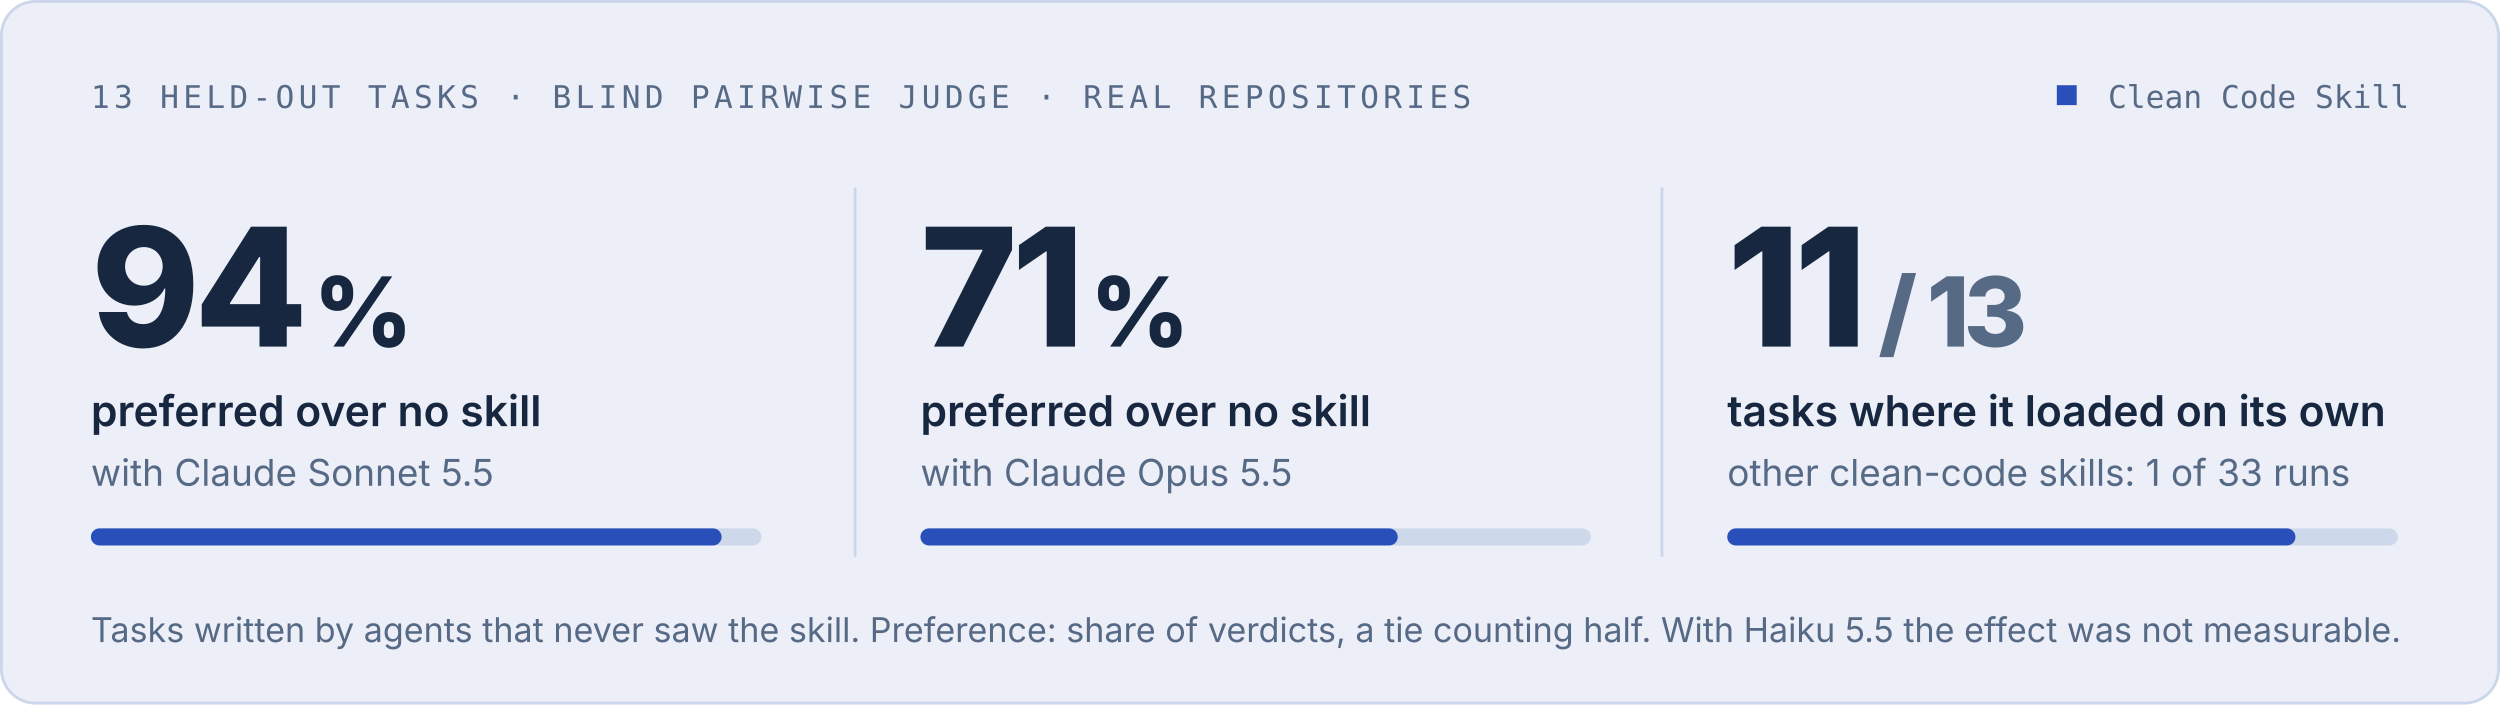
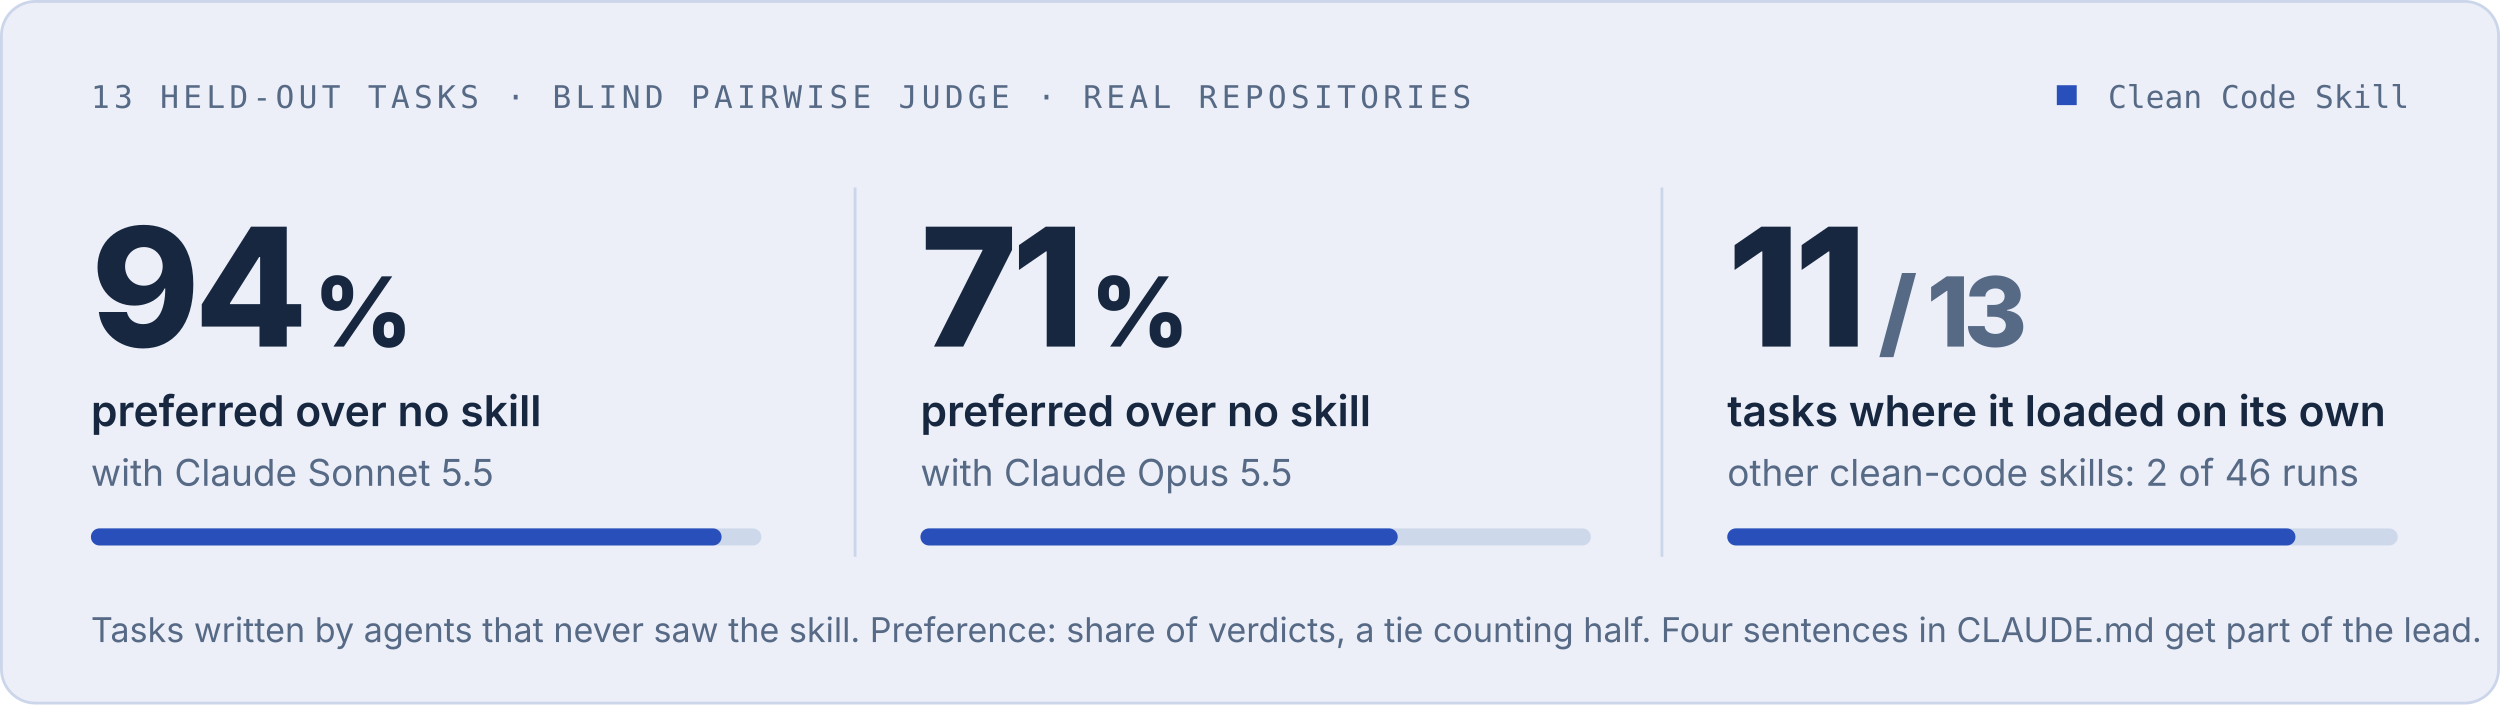
<svg xmlns="http://www.w3.org/2000/svg" width="880" height="248" viewBox="0 0 880 248" role="img" aria-labelledby="title desc">
  <style>
    text { font-family: Inter, ui-sans-serif, system-ui, -apple-system, "Segoe UI", Roboto, sans-serif; }
    .mono { font-family: 'Cascadia Code', 'JetBrains Mono', 'SF Mono', Consolas, monospace; }
    .bg { fill: #eceff8; } .frame { stroke: #ccd6ea; } .divider { stroke: #ccd6ea; }
    .ink { fill: #172740; } .ink2 { fill: #435573; } .muted { fill: #566985; }
    .accent { fill: #284fba; } .track { fill: #ced8eb; }
    @media (prefers-color-scheme: dark) {
      .bg { fill: #172740; } .frame { stroke: #2c4260; } .divider { stroke: #2c4260; }
      .ink { fill: #f3f6fc; } .ink2 { fill: #cbd5e7; } .muted { fill: #aabad5; }
      .accent { fill: #8fabff; } .track { fill: #354d71; }
    }
  </style>
  <rect class="bg frame" x="0.5" y="0.5" width="879" height="247" rx="12" stroke-width="1" />
  <text class="muted mono" x="32" y="38" font-size="11" letter-spacing="1.5">13 HELD-OUT TASKS · BLIND PAIRWISE JUDGE · REAL REPOSITORIES</text>
  <rect class="accent" x="724" y="30" width="7" height="7" />
  <text class="muted mono" x="848" y="38" font-size="11" text-anchor="end">Clean Code Skill</text>
  <line class="divider" x1="301" y1="66" x2="301" y2="196" stroke-width="1" />
  <line class="divider" x1="585" y1="66" x2="585" y2="196" stroke-width="1" />
  <g>
    <text class="ink" x="32" y="122" font-size="58" font-weight="800" letter-spacing="-2">94<tspan font-size="34" dx="2">%</tspan>
    </text>
    <text class="ink" x="32" y="150" font-size="15" font-weight="600">preferred over no skill</text>
    <text class="muted" x="32" y="171" font-size="13">with Claude Sonnet 5.5</text>
    <rect class="track" x="32" y="186" width="236" height="6" rx="3" />
    <rect class="accent" x="32" y="186" width="222" height="6" rx="3" />
  </g>
  <g>
    <text class="ink" x="324" y="122" font-size="58" font-weight="800" letter-spacing="-2">71<tspan font-size="34" dx="2">%</tspan>
    </text>
    <text class="ink" x="324" y="150" font-size="15" font-weight="600">preferred over no skill</text>
    <text class="muted" x="324" y="171" font-size="13">with Claude Opus 5.5</text>
    <rect class="track" x="324" y="186" width="236" height="6" rx="3" />
    <rect class="accent" x="324" y="186" width="168" height="6" rx="3" />
  </g>
  <g>
    <text class="ink" x="608" y="122" font-size="58" font-weight="800" letter-spacing="-2">11<tspan class="muted" font-size="34" dx="4">/ 13</tspan>
    </text>
    <text class="ink" x="608" y="150" font-size="15" font-weight="600">tasks where it loaded on its own</text>
-     <text class="muted" x="608" y="171" font-size="13">other clean-code skills: 1 of 33 runs</text>
+     <text class="muted" x="608" y="171" font-size="13">other clean-code skills: 2 of 46 runs</text>
    <rect class="track" x="608" y="186" width="236" height="6" rx="3" />
    <rect class="accent" x="608" y="186" width="200" height="6" rx="3" />
  </g>
-   <text class="muted" x="32" y="226" font-size="12">Tasks written by agents that never saw the skill. Preference: share of verdicts, a tie counting half. With Haiku 5.5 the effect was not measurable.</text>
+   <text class="muted" x="32" y="226" font-size="12">Tasks written by agents that never saw the skill. Preference: share of verdicts, a tie counting half. Four sentences in CLAUDE.md get part of the lead.</text>
</svg>
